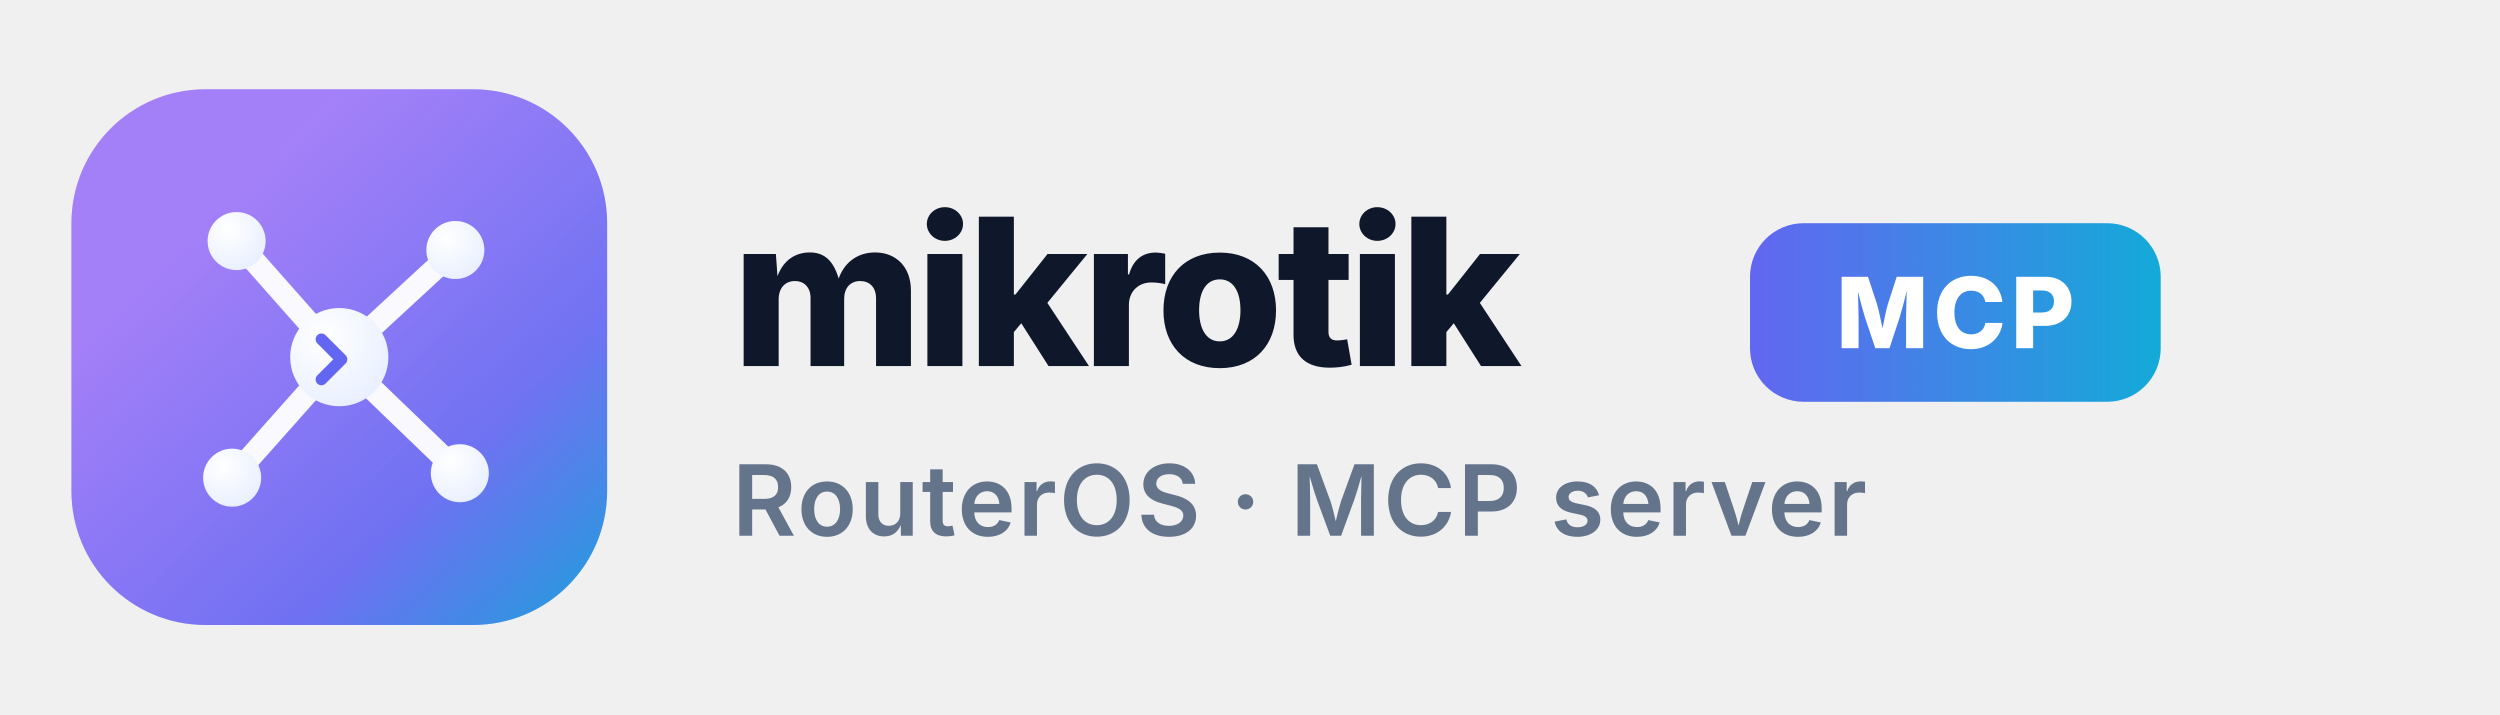
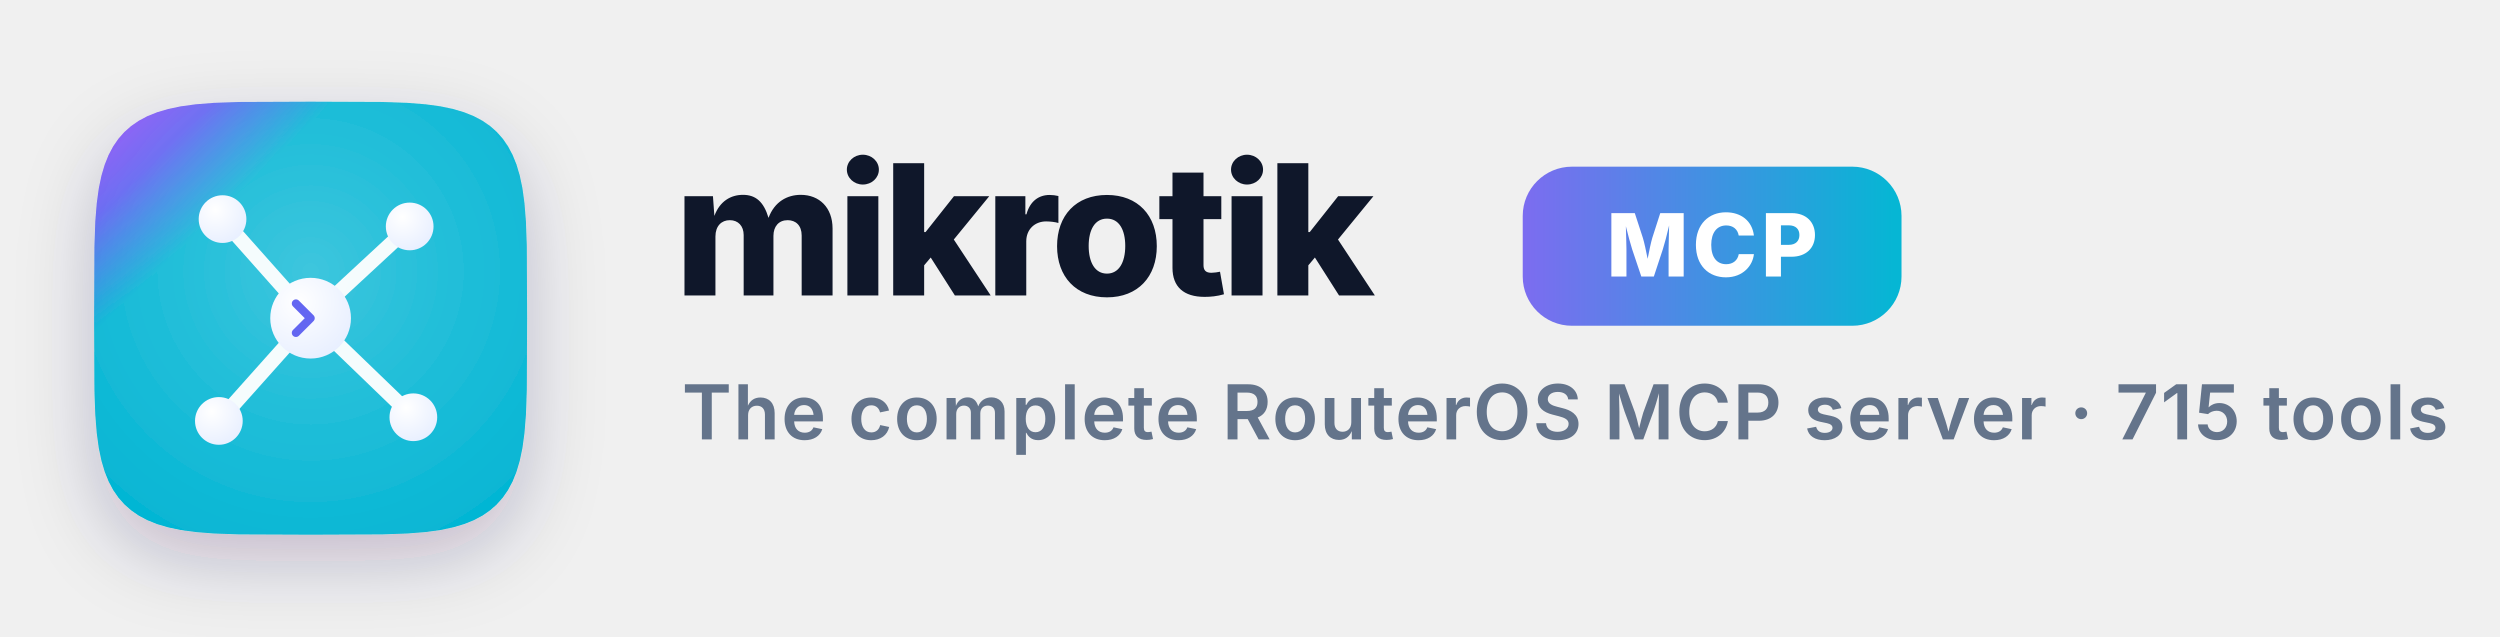
- <svg xmlns="http://www.w3.org/2000/svg" width="560" height="160" viewBox="0 0 560 160" fill="none" role="img" aria-label="MikroTik MCP">
+ <svg xmlns="http://www.w3.org/2000/svg" width="660" height="168" viewBox="0 0 660 168" fill="none" role="img" aria-label="MikroTik MCP — the complete RouterOS MCP server">
  <defs>
-     <linearGradient id="tile" x1="28" y1="28" x2="132" y2="132" gradientUnits="userSpaceOnUse">
-       <stop offset="0" stop-color="#8B5CF6" />
-       <stop offset="0.55" stop-color="#6366F1" />
+     <linearGradient id="tile" x1="24" y1="20" x2="148" y2="148" gradientUnits="userSpaceOnUse">
+       <stop offset="0" stop-color="#A855F7" />
+       <stop offset="0.5" stop-color="#6366F1" />
      <stop offset="1" stop-color="#06B6D4" />
    </linearGradient>
-     <linearGradient id="sheen" x1="30" y1="28" x2="110" y2="120" gradientUnits="userSpaceOnUse">
+     <radialGradient id="sheen" cx="0.5" cy="0.4" r="0.62">
      <stop offset="0" stop-color="#ffffff" stop-opacity="0.22" />
      <stop offset="1" stop-color="#ffffff" stop-opacity="0" />
-     </linearGradient>
+     </radialGradient>
    <radialGradient id="node" cx="0.35" cy="0.3" r="0.85">
      <stop offset="0" stop-color="#ffffff" />
      <stop offset="1" stop-color="#E5EDFF" />
    </radialGradient>
-     <linearGradient id="mcp" x1="392" y1="86" x2="500" y2="86" gradientUnits="userSpaceOnUse">
-       <stop offset="0" stop-color="#6366F1" />
+     <linearGradient id="mcp" x1="402" y1="62" x2="500" y2="62" gradientUnits="userSpaceOnUse">
+       <stop offset="0" stop-color="#7C6CF0" />
      <stop offset="1" stop-color="#06B6D4" />
    </linearGradient>
+     <filter id="soft" x="-30%" y="-30%" width="160%" height="170%">
+       <feDropShadow dx="0" dy="7" stdDeviation="10" flood-color="#1E1B4B" flood-opacity="0.22" />
+     </filter>
+     <clipPath id="sq">
+       <path d="M 492.00,256.00 L 491.68,334.04 L 490.73,361.35 L 489.14,381.37 L 486.91,397.63 L 484.01,411.43 L 480.45,423.42 L 476.20,433.97 L 471.23,443.31 L 465.50,451.62 L 458.99,458.99 L 451.62,465.50 L 443.31,471.23 L 433.97,476.20 L 423.42,480.45 L 411.43,484.01 L 397.63,486.91 L 381.37,489.14 L 361.35,490.73 L 334.04,491.68 L 256.00,492.00 L 177.96,491.68 L 150.65,490.73 L 130.63,489.14 L 114.37,486.91 L 100.57,484.01 L 88.58,480.45 L 78.03,476.20 L 68.69,471.23 L 60.38,465.50 L 53.01,458.99 L 46.50,451.62 L 40.77,443.31 L 35.80,433.97 L 31.55,423.42 L 27.99,411.43 L 25.09,397.63 L 22.86,381.37 L 21.27,361.35 L 20.32,334.04 L 20.00,256.00 L 20.32,177.96 L 21.27,150.65 L 22.86,130.63 L 25.09,114.37 L 27.99,100.57 L 31.55,88.58 L 35.80,78.03 L 40.77,68.69 L 46.50,60.38 L 53.01,53.01 L 60.38,46.50 L 68.69,40.77 L 78.03,35.80 L 88.58,31.55 L 100.57,27.99 L 114.37,25.09 L 130.63,22.86 L 150.65,21.27 L 177.96,20.32 L 256.00,20.00 L 334.04,20.32 L 361.35,21.27 L 381.37,22.86 L 397.63,25.09 L 411.43,27.99 L 423.42,31.55 L 433.97,35.80 L 443.31,40.77 L 451.62,46.50 L 458.99,53.01 L 465.50,60.38 L 471.23,68.69 L 476.20,78.03 L 480.45,88.58 L 484.01,100.57 L 486.91,114.37 L 489.14,130.63 L 490.73,150.65 L 491.68,177.96 L 492.00,256.00 Z" />
+     </clipPath>
  </defs>
-   <g transform="translate(16,20)">
-     <rect x="0" y="0" width="120" height="120" rx="30" fill="url(#tile)" />
-     <rect x="0" y="0" width="120" height="120" rx="30" fill="url(#sheen)" />
-     <g stroke="#ffffff" stroke-width="5" stroke-linecap="round" opacity="0.95">
-       <line x1="60" y1="60" x2="37" y2="34" />
-       <line x1="60" y1="60" x2="86" y2="36" />
-       <line x1="60" y1="60" x2="36" y2="87" />
-       <line x1="60" y1="60" x2="87" y2="86" />
+   <g transform="translate(20,22)" filter="url(#soft)">
+     <g transform="scale(0.2421875)">
+       <path clip-path="url(#sq)" fill="url(#tile)" d="M0 0h512v512H0z" />
+       <rect clip-path="url(#sq)" width="512" height="512" fill="url(#sheen)" />
+       <path clip-path="url(#sq)" d="M0 0h512v512H0z" fill="none" stroke="#ffffff" stroke-opacity="0.16" stroke-width="3" />
+       <g stroke="#ffffff" stroke-width="16" stroke-linecap="round" opacity="0.95">
+         <line x1="256" y1="256" x2="160" y2="148" />
+         <line x1="256" y1="256" x2="364" y2="156" />
+         <line x1="256" y1="256" x2="156" y2="368" />
+         <line x1="256" y1="256" x2="368" y2="364" />
+       </g>
+       <circle cx="256" cy="256" r="44" fill="url(#node)" />
+       <circle cx="160" cy="148" r="26" fill="url(#node)" />
+       <circle cx="364" cy="156" r="26" fill="url(#node)" />
+       <circle cx="156" cy="368" r="26" fill="url(#node)" />
+       <circle cx="368" cy="364" r="26" fill="url(#node)" />
+       <path d="M240 240 L256 256 L240 272" fill="none" stroke="#6366F1" stroke-width="9" stroke-linecap="round" stroke-linejoin="round" />
    </g>
-     <circle cx="60" cy="60" r="11" fill="url(#node)" />
-     <circle cx="37" cy="34" r="6.5" fill="url(#node)" />
-     <circle cx="86" cy="36" r="6.5" fill="url(#node)" />
-     <circle cx="36" cy="87" r="6.5" fill="url(#node)" />
-     <circle cx="87" cy="86" r="6.5" fill="url(#node)" />
-     <path d="M56 56 L60.5 60.5 L56 65" fill="none" stroke="#6366F1" stroke-width="2.6" stroke-linecap="round" stroke-linejoin="round" />
  </g>
  <g font-family="'Inter', 'Segoe UI', system-ui, -apple-system, sans-serif">
-     <text x="164" y="82" font-size="46" font-weight="800" fill="#0F172A" letter-spacing="-1.5">mikrotik</text>
-     <text x="164" y="120" font-size="22" font-weight="600" fill="#64748B" letter-spacing="0.5">RouterOS · MCP server</text>
-     <rect x="392" y="50" width="92" height="40" rx="12" fill="url(#mcp)" />
-     <text x="438" y="78" font-size="22" font-weight="800" fill="#ffffff" text-anchor="middle" letter-spacing="1">MCP</text>
+     <text x="178" y="78" font-size="48" font-weight="800" fill="#0F172A" letter-spacing="-1.5">mikrotik</text>
+     <rect x="402" y="44" width="100" height="42" rx="13" fill="url(#mcp)" />
+     <text x="452" y="73" font-size="23" font-weight="800" fill="#ffffff" text-anchor="middle" letter-spacing="1">MCP</text>
+     <text x="180" y="116" font-size="20" font-weight="600" fill="#64748B" letter-spacing="0.4">The complete RouterOS MCP server · 715 tools</text>
  </g>
</svg>
